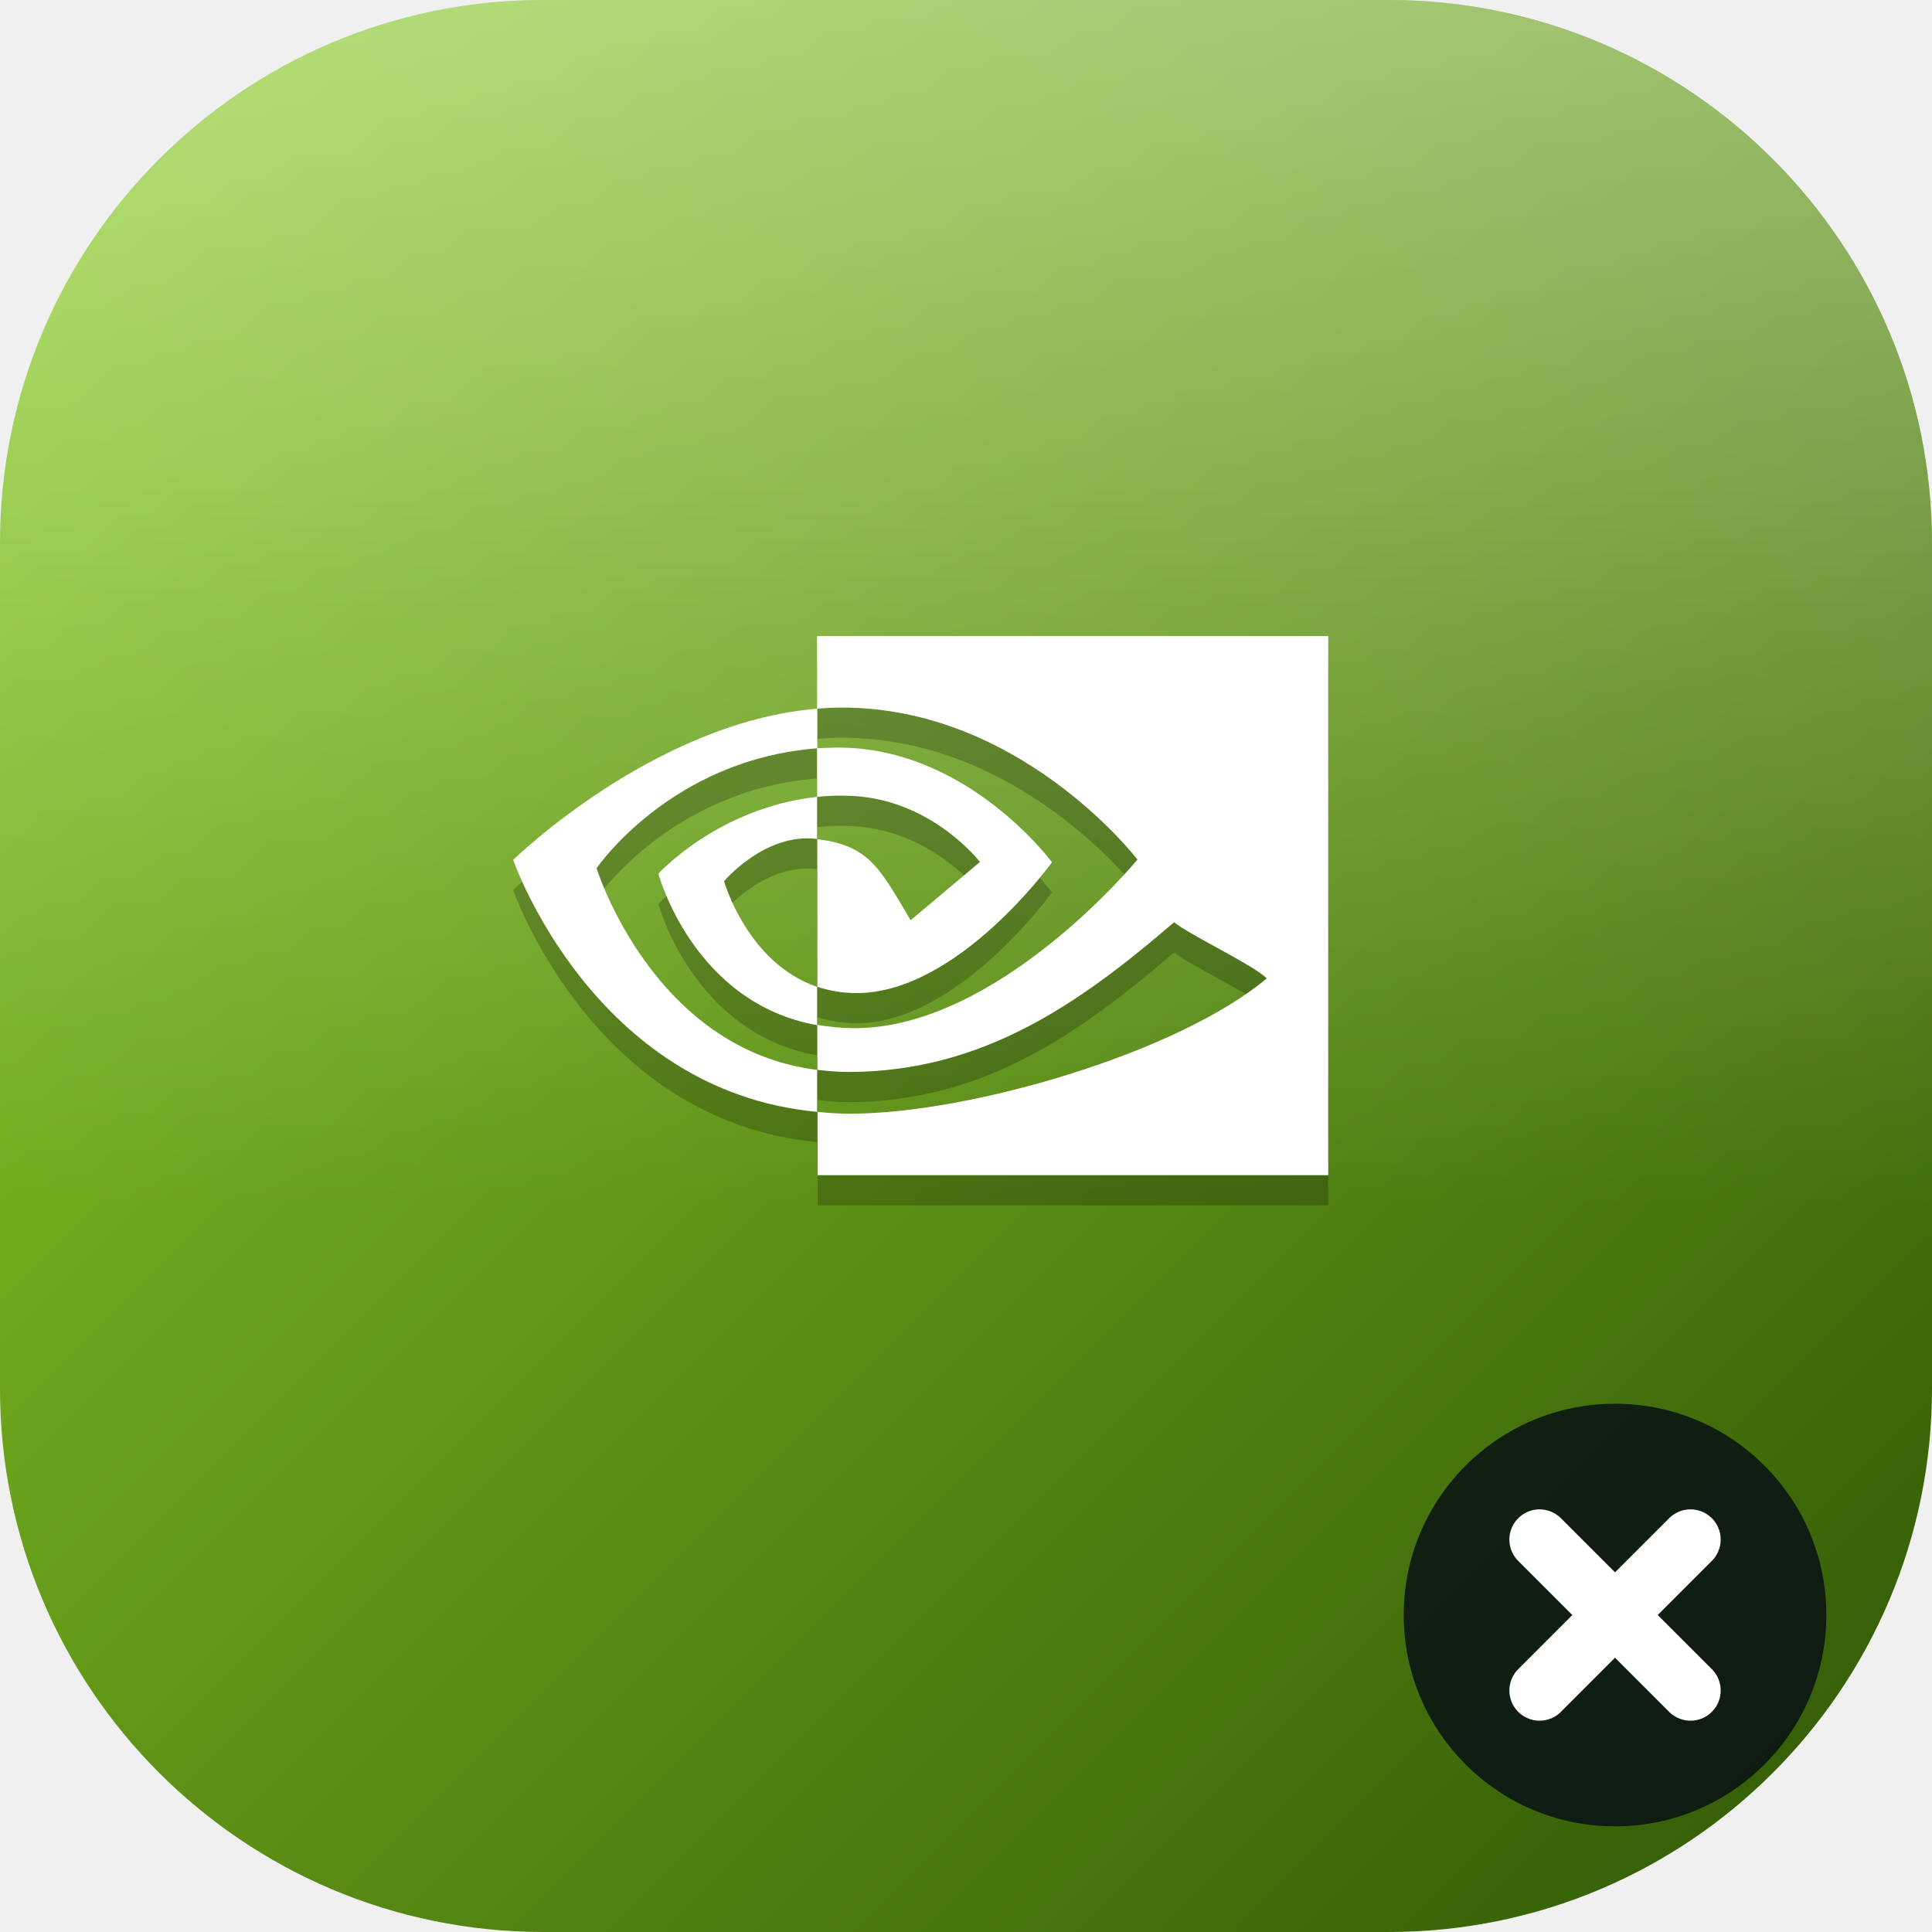
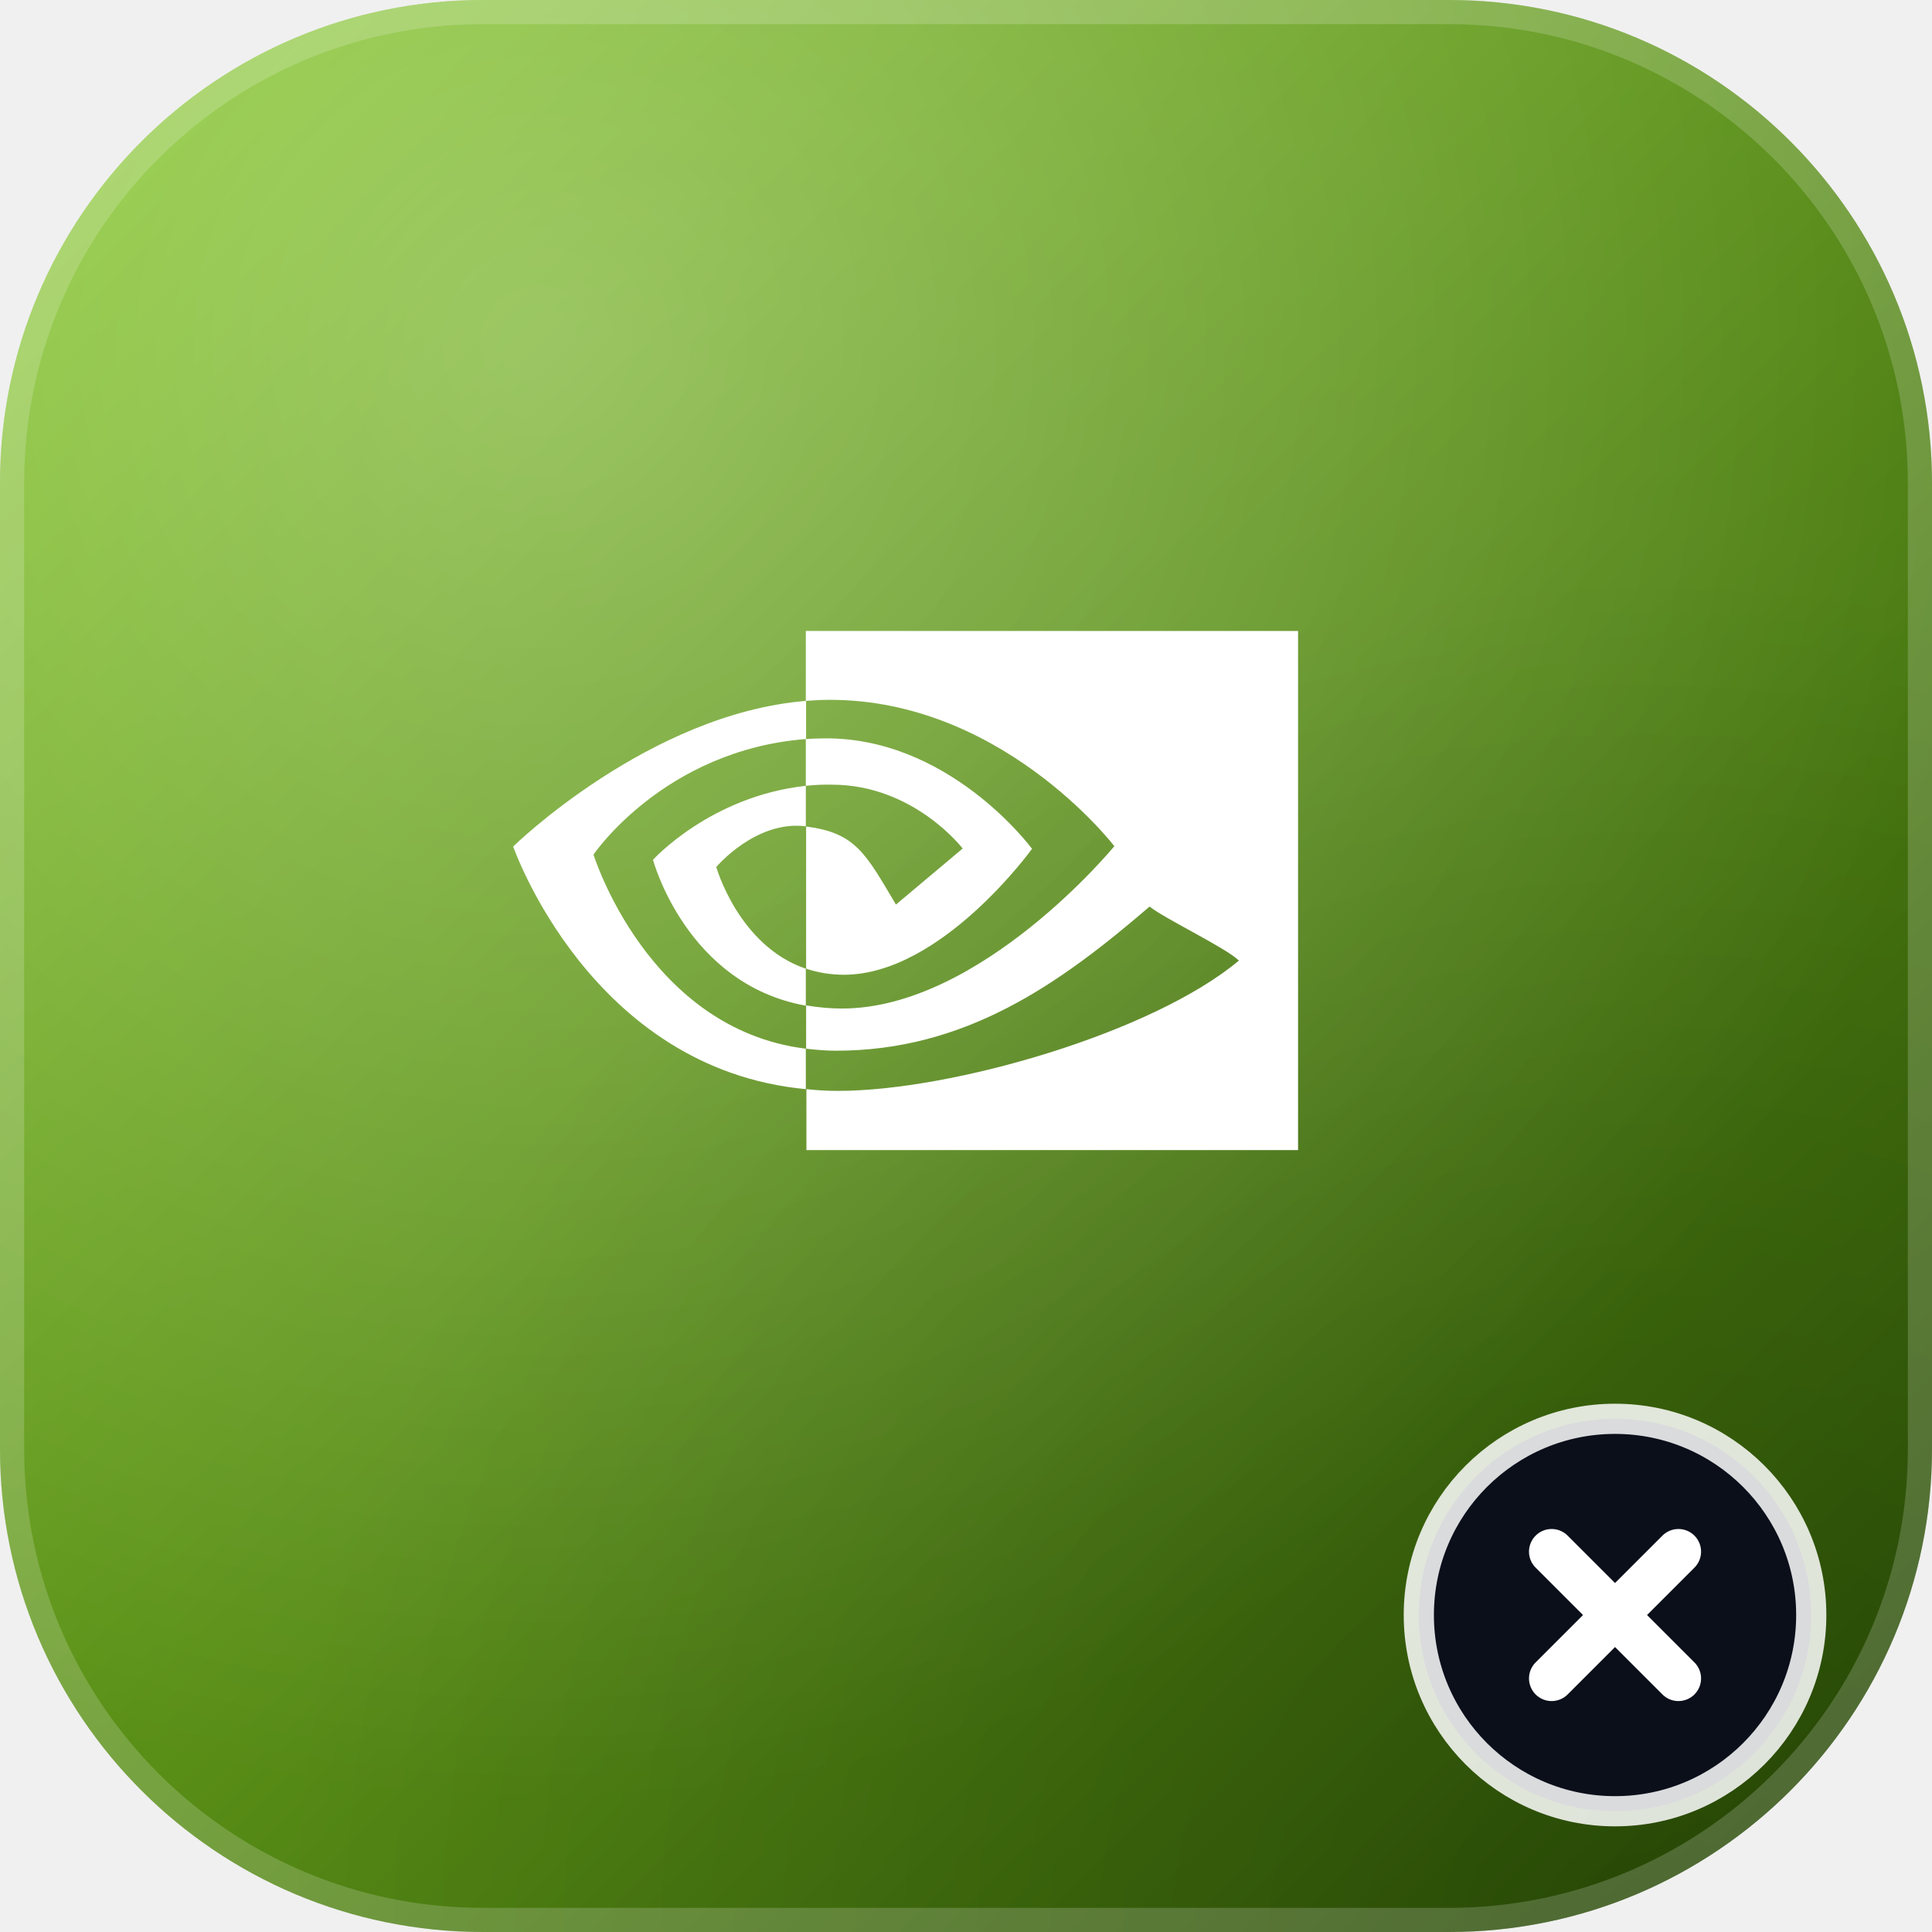
<svg xmlns="http://www.w3.org/2000/svg" viewBox="0 0 128 128" width="128" height="128">
  <defs>
-     <linearGradient id="g" x1="0" y1="0" x2="1" y2="1">
-       <stop offset="0" stop-color="#8FD12A" />
-       <stop offset="1" stop-color="#2F5604" />
+     <linearGradient id="bg" x1="0" y1="0" x2="1" y2="1">
+       <stop offset="0" stop-color="#86C928" />
+       <stop offset="1" stop-color="#2B5205" />
    </linearGradient>
-     <linearGradient id="h" x1="0" y1="0" x2="0" y2="1">
-       <stop offset="0" stop-color="#fff" stop-opacity=".38" />
+     <radialGradient id="lt" cx=".28" cy=".18" r=".75">
+       <stop offset="0" stop-color="#fff" stop-opacity=".30" />
      <stop offset="1" stop-color="#fff" stop-opacity="0" />
-     </linearGradient>
-     <clipPath id="c">
-       <rect width="128" height="128" rx="36" />
-     </clipPath>
+     </radialGradient>
+     <radialGradient id="dk" cx=".85" cy="1" r=".7">
+       <stop offset="0" stop-color="#000" stop-opacity=".22" />
+       <stop offset="1" stop-color="#000" stop-opacity="0" />
+     </radialGradient>
  </defs>
-   <g clip-path="url(#c)">
-     <rect width="128" height="128" fill="url(#g)" />
-     <rect width="128" height="80" fill="url(#h)" />
-     <g transform="translate(0 2)" fill="#000" color="#000" opacity=".22">
-       <path transform="translate(34.00 33.00) scale(2.25)" d="M8.948 8.798v-1.43a6.7 6.7 0 0 1 .424-.018c3.922-.124 6.493 3.374 6.493 3.374s-2.774 3.851-5.75 3.851c-.398 0-.787-.062-1.158-.185v-4.346c1.528.185 1.837.857 2.747 2.385l2.04-1.714s-1.492-1.952-4-1.952a6.016 6.016 0 0 0-.796.035m0-4.735v2.138l.424-.027c5.45-.185 9.01 4.47 9.01 4.47s-4.08 4.964-8.33 4.964c-.37 0-.733-.035-1.095-.097v1.325c.3.035.61.062.91.062 3.957 0 6.82-2.023 9.593-4.408.459.371 2.34 1.263 2.73 1.652-2.633 2.208-8.772 3.984-12.253 3.984-.335 0-.653-.018-.971-.053v1.864H24V4.063zm0 10.326v1.131c-3.657-.654-4.673-4.46-4.673-4.46s1.758-1.944 4.673-2.262v1.237H8.94c-1.528-.186-2.73 1.245-2.73 1.245s.68 2.412 2.739 3.11M2.456 10.9s2.164-3.197 6.5-3.533V6.201C4.153 6.59 0 10.653 0 10.653s2.35 6.802 8.948 7.42v-1.237c-4.84-.6-6.492-5.936-6.492-5.936z" />
-     </g>
-     <g fill="#fff" color="#fff">
-       <path transform="translate(34.00 33.00) scale(2.25)" d="M8.948 8.798v-1.43a6.7 6.7 0 0 1 .424-.018c3.922-.124 6.493 3.374 6.493 3.374s-2.774 3.851-5.75 3.851c-.398 0-.787-.062-1.158-.185v-4.346c1.528.185 1.837.857 2.747 2.385l2.04-1.714s-1.492-1.952-4-1.952a6.016 6.016 0 0 0-.796.035m0-4.735v2.138l.424-.027c5.45-.185 9.01 4.47 9.01 4.47s-4.08 4.964-8.33 4.964c-.37 0-.733-.035-1.095-.097v1.325c.3.035.61.062.91.062 3.957 0 6.82-2.023 9.593-4.408.459.371 2.34 1.263 2.73 1.652-2.633 2.208-8.772 3.984-12.253 3.984-.335 0-.653-.018-.971-.053v1.864H24V4.063zm0 10.326v1.131c-3.657-.654-4.673-4.46-4.673-4.46s1.758-1.944 4.673-2.262v1.237H8.94c-1.528-.186-2.73 1.245-2.73 1.245s.68 2.412 2.739 3.11M2.456 10.9s2.164-3.197 6.5-3.533V6.201C4.153 6.59 0 10.653 0 10.653s2.35 6.802 8.948 7.42v-1.237c-4.84-.6-6.492-5.936-6.492-5.936z" />
-     </g>
-     <circle cx="107" cy="107" r="14" fill="#040A14" fill-opacity=".8" />
-     <path d="M102 102l10 10M112 102l-10 10" stroke="#fff" stroke-width="4" stroke-linecap="round" />
-   </g>
+   <rect width="128" height="128" rx="32" fill="url(#bg)" />
+   <rect width="128" height="128" rx="32" fill="url(#lt)" />
+   <rect width="128" height="128" rx="32" fill="url(#dk)" />
+   <path fill="#fff" transform="translate(34.00 33.00) scale(2.1667)" d="M8.948 8.798v-1.43a6.7 6.7 0 0 1 .424-.018c3.922-.124 6.493 3.374 6.493 3.374s-2.774 3.851-5.75 3.851c-.398 0-.787-.062-1.158-.185v-4.346c1.528.185 1.837.857 2.747 2.385l2.04-1.714s-1.492-1.952-4-1.952a6.016 6.016 0 0 0-.796.035m0-4.735v2.138l.424-.027c5.45-.185 9.01 4.47 9.01 4.47s-4.08 4.964-8.33 4.964c-.37 0-.733-.035-1.095-.097v1.325c.3.035.61.062.91.062 3.957 0 6.82-2.023 9.593-4.408.459.371 2.34 1.263 2.73 1.652-2.633 2.208-8.772 3.984-12.253 3.984-.335 0-.653-.018-.971-.053v1.864H24V4.063zm0 10.326v1.131c-3.657-.654-4.673-4.46-4.673-4.46s1.758-1.944 4.673-2.262v1.237H8.94c-1.528-.186-2.73 1.245-2.73 1.245s.68 2.412 2.739 3.11M2.456 10.9s2.164-3.197 6.5-3.533V6.201C4.153 6.59 0 10.653 0 10.653s2.35 6.802 8.948 7.42v-1.237c-4.84-.6-6.492-5.936-6.492-5.936z" />
+   <rect x=".8" y=".8" width="126.4" height="126.4" rx="31.2" fill="none" stroke="#fff" stroke-opacity=".18" stroke-width="1.6" />
+   <circle cx="107" cy="107" r="13" fill="#0A0F1A" stroke="#fff" stroke-opacity=".85" stroke-width="2" />
+   <path d="M102.8 102.8l8.4 8.4M111.2 102.8l-8.4 8.4" stroke="#fff" stroke-width="3" stroke-linecap="round" />
</svg>
